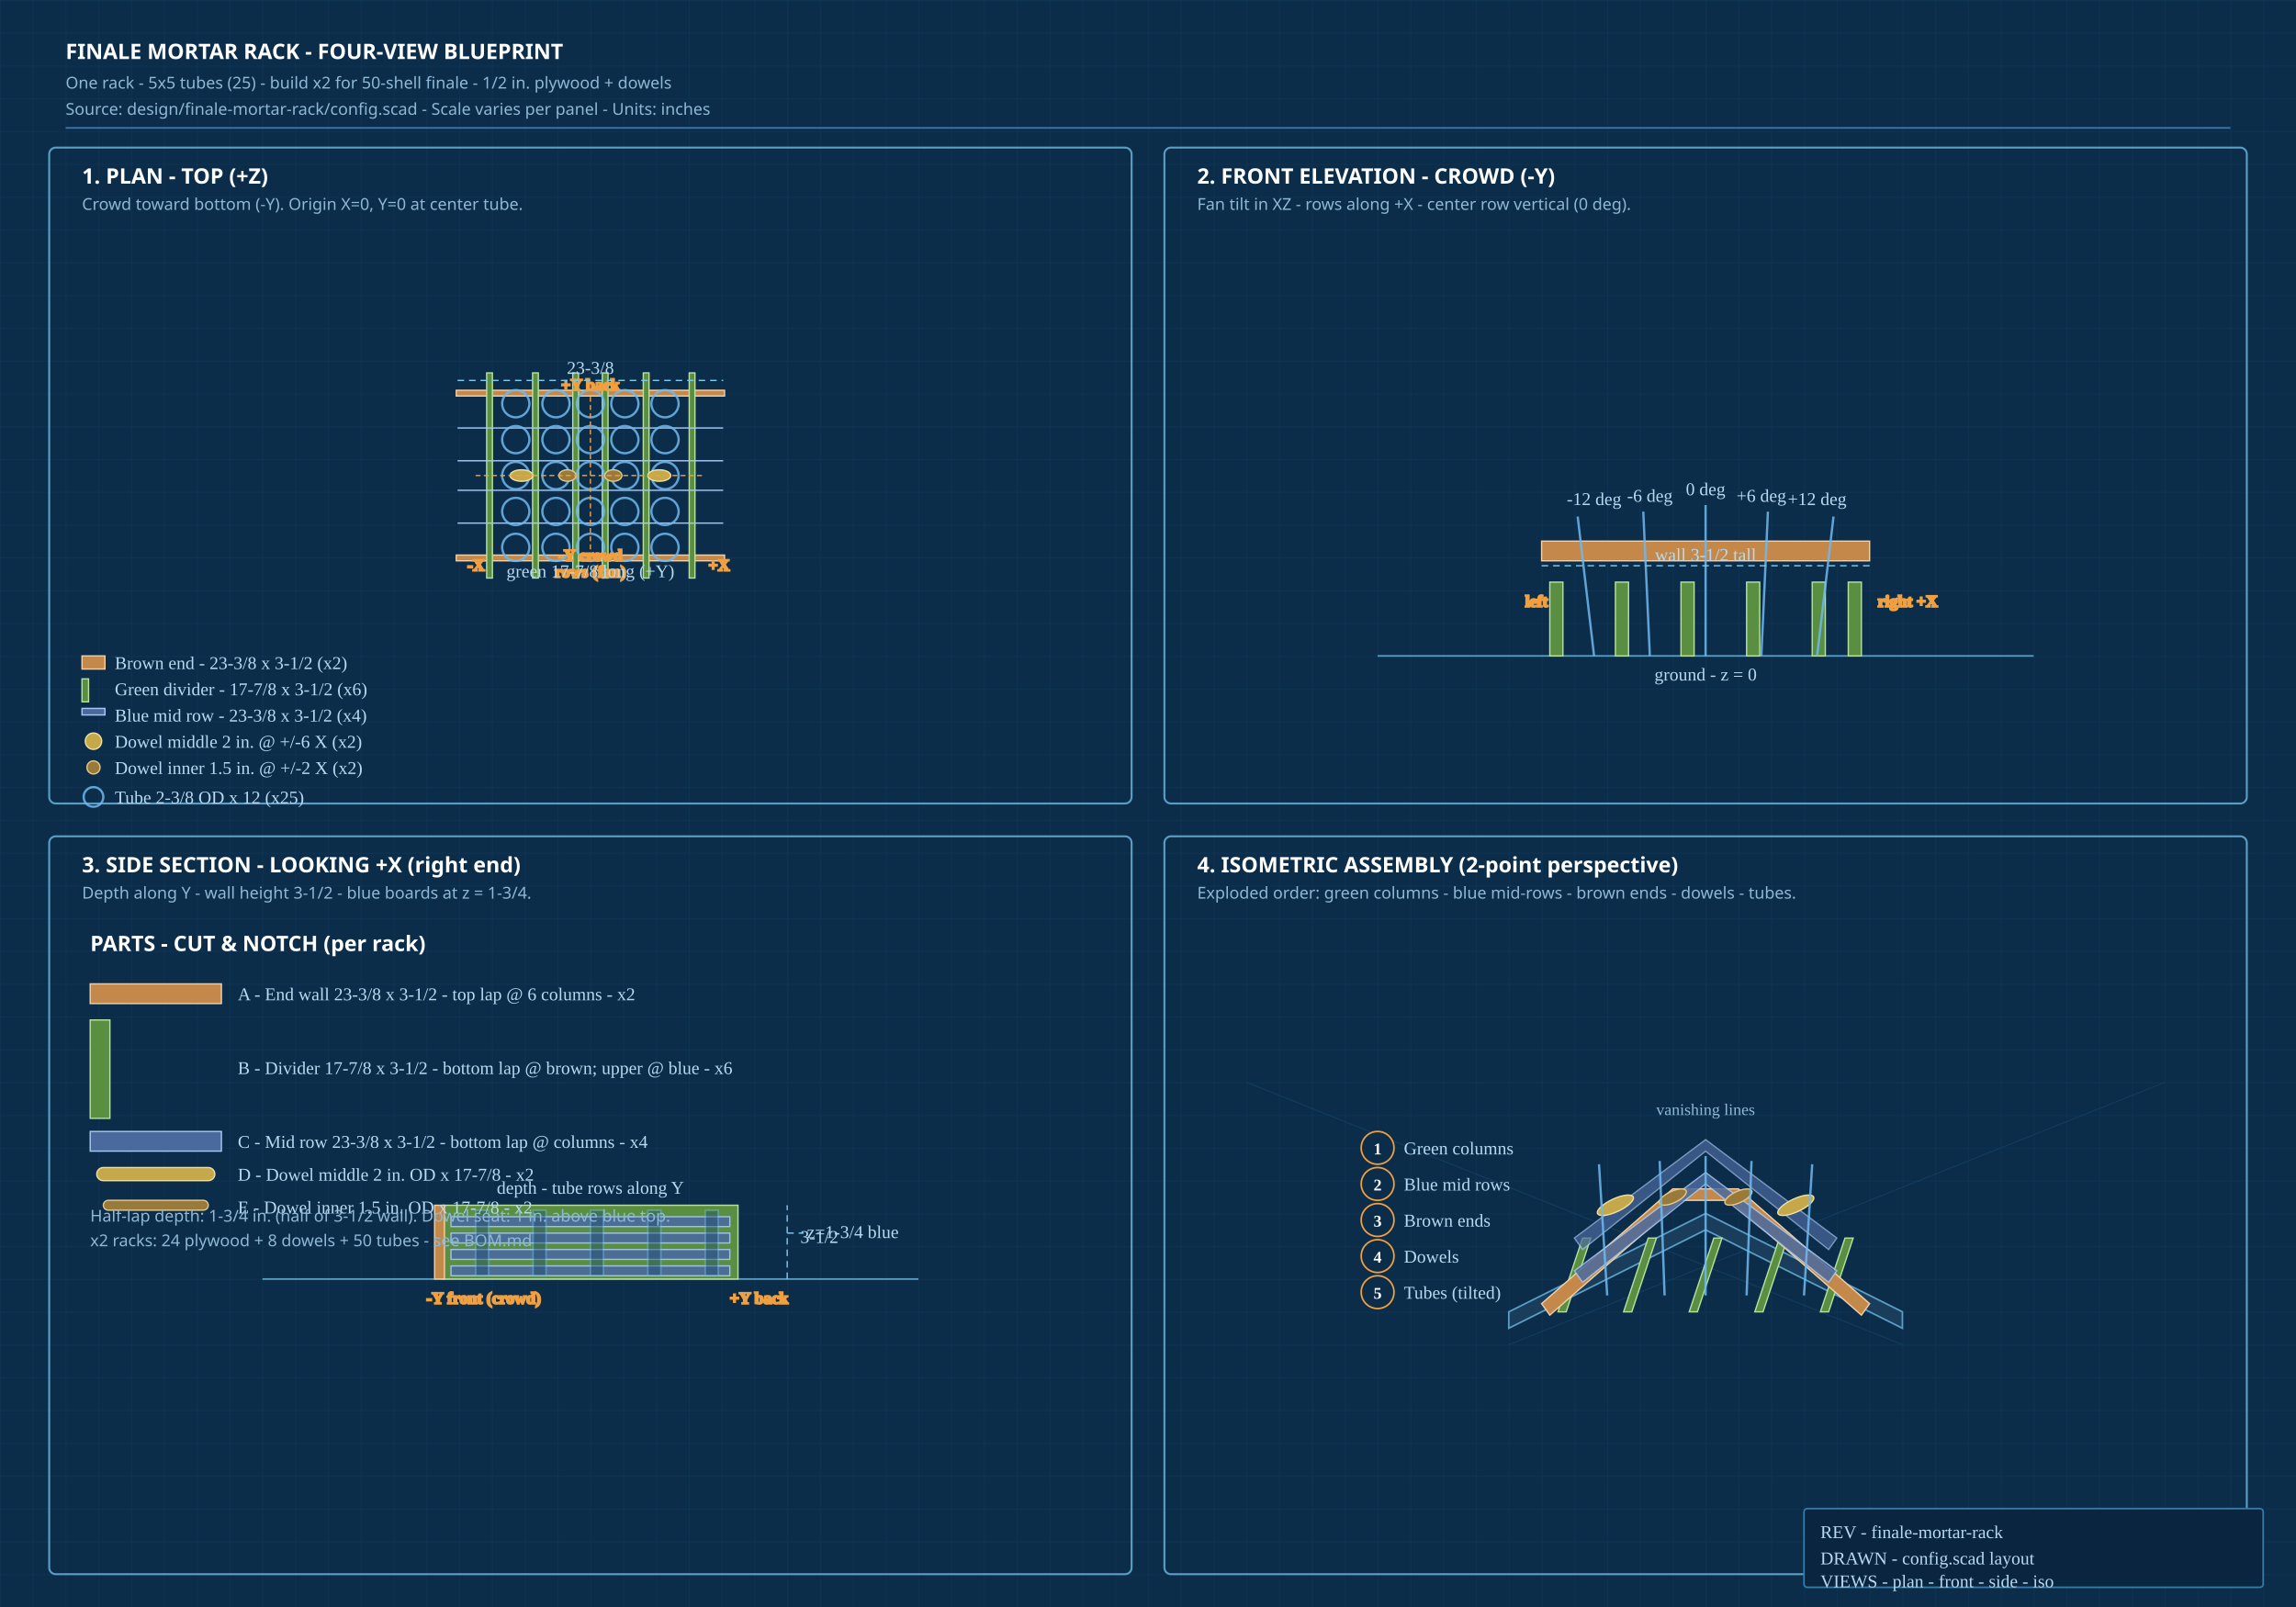
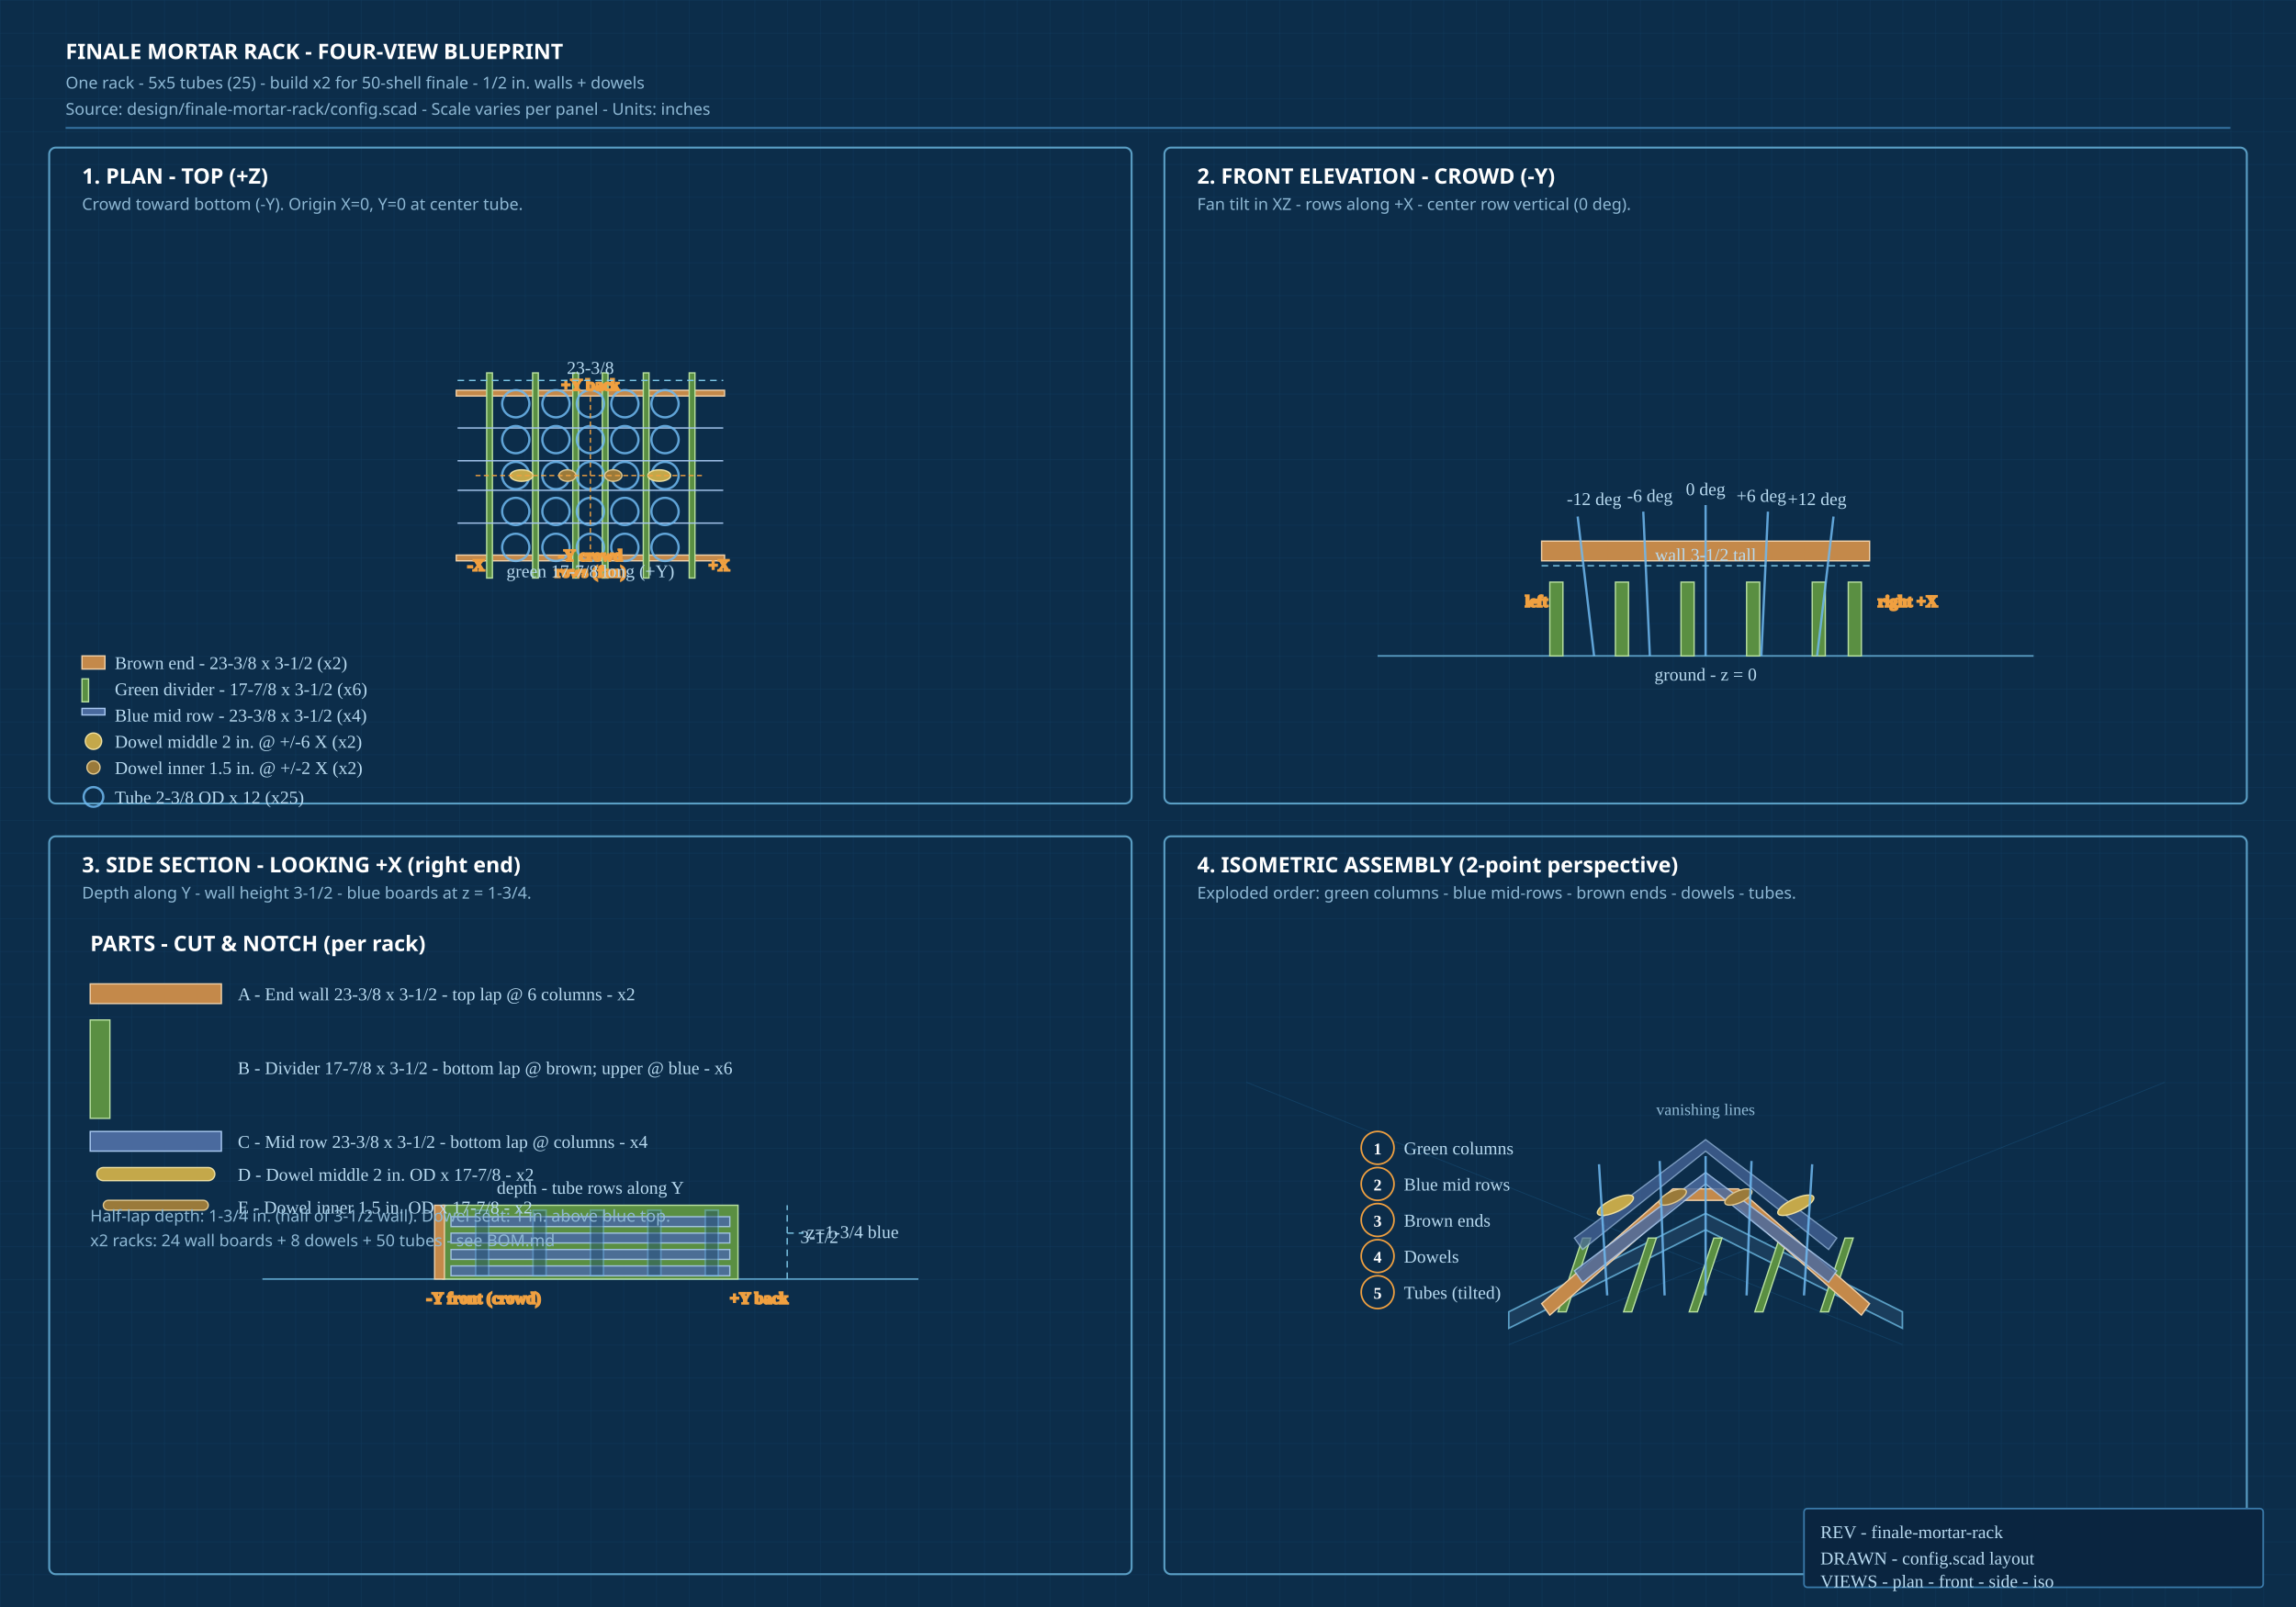
<svg xmlns="http://www.w3.org/2000/svg" viewBox="0 0 1400 980" role="img" aria-labelledby="bp-title bp-desc">
  <defs>
    <pattern id="grid" width="20" height="20" patternUnits="userSpaceOnUse">
      <path d="M 20 0 L 0 0 0 20" fill="none" stroke="#1a5a8a" stroke-width="0.4" opacity="0.35" />
    </pattern>
    <style>
      .bg { fill: #0c2d4a; }
      .grid { fill: url(#grid); }
      .frame { fill: none; stroke: #5a9ec4; stroke-width: 1.2; }
      .dim { fill: none; stroke: #7ec8e8; stroke-width: 0.8; stroke-dasharray: 4 3; }
      .txt { fill: #e8f4fc; font-family: 'Segoe UI', system-ui, sans-serif; }
      .lbl { fill: #b8daf0; font-size: 11px; }
      .tit { fill: #ffffff; font-size: 13px; font-weight: 600; }
      .sub { fill: #8eb8d4; font-size: 10px; }
      .part-brown { fill: #c4894a; stroke: #f0d0a8; stroke-width: 0.8; }
      .part-green { fill: #5a8f42; stroke: #b8e0a0; stroke-width: 0.8; }
      .part-blue { fill: #4a6a9e; stroke: #a8c8f0; stroke-width: 0.8; }
      .part-dowel-m { fill: #c4a84a; stroke: #f0e0a0; stroke-width: 0.8; }
      .part-dowel-i { fill: #9a7a3a; stroke: #e0c890; stroke-width: 0.8; }
      .tube { fill: none; stroke: #6eb8f0; stroke-width: 1.4; opacity: 0.85; }
      .tube-fill { fill: #1a4a6a; stroke: #6eb8f0; stroke-width: 1; opacity: 0.5; }
      .axis { stroke: #f0a040; stroke-width: 1.2; fill: #f0a040; font-size: 10px; font-weight: 600; }
      .step { fill: #ffffff; font-size: 10px; font-weight: 700; }
      .step-bg { fill: #0c2d4a; stroke: #f0a040; stroke-width: 1; }
    </style>
  </defs>
  <rect class="bg" width="1400" height="980" />
  <rect class="grid" width="1400" height="980" />
  <text class="txt tit" x="40" y="36">FINALE MORTAR RACK - FOUR-VIEW BLUEPRINT</text>
-   <text class="txt sub" x="40" y="54">One rack - 5x5 tubes (25) - build x2 for 50-shell finale - 1/2 in. plywood + dowels</text>
+   <text class="txt sub" x="40" y="54">One rack - 5x5 tubes (25) - build x2 for 50-shell finale - 1/2 in. walls + dowels</text>
  <text class="txt sub" x="40" y="70">Source: design/finale-mortar-rack/config.scad - Scale varies per panel - Units: inches</text>
  <line x1="40" y1="78" x2="1360" y2="78" stroke="#3a7aaa" stroke-width="1" />
  <rect class="frame" x="30" y="90" width="660" height="400" rx="4" />
  <rect class="frame" x="710" y="90" width="660" height="400" rx="4" />
  <rect class="frame" x="30" y="510" width="660" height="450" rx="4" />
  <rect class="frame" x="710" y="510" width="660" height="450" rx="4" />
  <text class="txt tit" x="50" y="112">1. PLAN - TOP (+Z)</text>
  <text class="txt sub" x="50" y="128">Crowd toward bottom (-Y). Origin X=0, Y=0 at center tube.</text>
  <text class="txt tit" x="730" y="112">2. FRONT ELEVATION - CROWD (-Y)</text>
  <text class="txt sub" x="730" y="128">Fan tilt in XZ - rows along +X - center row vertical (0 deg).</text>
  <text class="txt tit" x="50" y="532">3. SIDE SECTION - LOOKING +X (right end)</text>
  <text class="txt sub" x="50" y="548">Depth along Y - wall height 3-1/2 - blue boards at z = 1-3/4.</text>
  <text class="txt tit" x="730" y="532">4. ISOMETRIC ASSEMBLY (2-point perspective)</text>
  <text class="txt sub" x="730" y="548">Exploded order: green columns - blue mid-rows - brown ends - dowels - tubes.</text>
  <g id="plan" transform="translate(360, 290)">
    <rect class="part-brown" x="-81.8" y="-52" width="163.6" height="3.5" />
    <rect class="part-brown" x="-81.8" y="48.5" width="163.6" height="3.5" />
    <rect class="part-green" x="-63.25" y="-62.6" width="3.5" height="125.1" />
    <rect class="part-green" x="-35.25" y="-62.6" width="3.5" height="125.1" />
    <rect class="part-green" x="-10.75" y="-62.6" width="3.5" height="125.1" />
    <rect class="part-green" x="7.25" y="-62.6" width="3.5" height="125.1" />
    <rect class="part-green" x="32.25" y="-62.6" width="3.5" height="125.1" />
    <rect class="part-green" x="60.25" y="-62.6" width="3.5" height="125.1" />
    <line class="part-blue" x1="-81" y1="-29" x2="81" y2="-29" stroke-width="5" />
    <line class="part-blue" x1="-81" y1="-9" x2="81" y2="-9" stroke-width="5" />
    <line class="part-blue" x1="-81" y1="9" x2="81" y2="9" stroke-width="5" />
    <line class="part-blue" x1="-81" y1="29" x2="81" y2="29" stroke-width="5" />
    <g class="tube">
      <circle cx="-45.5" cy="-43.8" r="8.3" />
      <circle cx="-21" cy="-43.8" r="8.3" />
      <circle cx="0" cy="-43.8" r="8.3" />
      <circle cx="21" cy="-43.8" r="8.3" />
      <circle cx="45.5" cy="-43.8" r="8.3" />
      <circle cx="-45.5" cy="-21.9" r="8.3" />
      <circle cx="-21" cy="-21.9" r="8.3" />
      <circle cx="0" cy="-21.9" r="8.3" />
      <circle cx="21" cy="-21.9" r="8.3" />
      <circle cx="45.5" cy="-21.9" r="8.3" />
      <circle cx="-45.5" cy="0" r="8.3" />
      <circle cx="-21" cy="0" r="8.3" />
      <circle cx="0" cy="0" r="8.3" />
      <circle cx="21" cy="0" r="8.3" />
      <circle cx="45.5" cy="0" r="8.3" />
      <circle cx="-45.5" cy="21.9" r="8.3" />
      <circle cx="-21" cy="21.9" r="8.3" />
      <circle cx="0" cy="21.9" r="8.3" />
      <circle cx="21" cy="21.9" r="8.3" />
      <circle cx="45.5" cy="21.9" r="8.3" />
      <circle cx="-45.5" cy="43.8" r="8.3" />
      <circle cx="-21" cy="43.8" r="8.3" />
      <circle cx="0" cy="43.8" r="8.3" />
      <circle cx="21" cy="43.8" r="8.3" />
      <circle cx="45.5" cy="43.8" r="8.3" />
    </g>
    <ellipse class="part-dowel-m" cx="-42" cy="0" rx="7" ry="3.5" />
    <ellipse class="part-dowel-i" cx="-14" cy="0" rx="5.25" ry="3.5" />
    <ellipse class="part-dowel-i" cx="14" cy="0" rx="5.25" ry="3.5" />
    <ellipse class="part-dowel-m" cx="42" cy="0" rx="7" ry="3.5" />
    <text class="axis" x="-75" y="58">-X</text>
    <text class="axis" x="72" y="58">+X</text>
    <text class="axis" x="0" y="62" text-anchor="middle">rows (fan)</text>
    <text class="axis" x="0" y="-52" text-anchor="middle">+Y back</text>
    <text class="axis" x="0" y="52" text-anchor="middle">-Y crowd</text>
    <line x1="0" y1="-48" x2="0" y2="48" stroke="#f0a040" stroke-width="0.8" stroke-dasharray="3 2" />
    <line x1="-70" y1="0" x2="70" y2="0" stroke="#f0a040" stroke-width="0.8" stroke-dasharray="3 2" />
    <line class="dim" x1="-81" y1="-58" x2="81" y2="-58" />
    <text class="lbl" x="0" y="-62" text-anchor="middle">23-3/8</text>
    <text class="lbl" x="0" y="62" text-anchor="middle">green 17-7/8 long (+Y)</text>
  </g>
  <g transform="translate(50, 400)">
    <rect class="part-brown" x="0" y="0" width="14" height="8" />
    <text class="lbl" x="20" y="8">Brown end - 23-3/8 x 3-1/2 (x2)</text>
    <rect class="part-green" x="0" y="14" width="4" height="14" />
    <text class="lbl" x="20" y="24">Green divider - 17-7/8 x 3-1/2 (x6)</text>
    <rect class="part-blue" x="0" y="32" width="14" height="4" />
    <text class="lbl" x="20" y="40">Blue mid row - 23-3/8 x 3-1/2 (x4)</text>
    <circle class="part-dowel-m" cx="7" cy="52" r="5" />
    <text class="lbl" x="20" y="56">Dowel middle 2 in. @ +/-6 X (x2)</text>
    <circle class="part-dowel-i" cx="7" cy="68" r="4" />
    <text class="lbl" x="20" y="72">Dowel inner 1.5 in. @ +/-2 X (x2)</text>
    <circle class="tube" cx="7" cy="86" r="6" />
    <text class="lbl" x="20" y="90">Tube 2-3/8 OD x 12 (x25)</text>
  </g>
  <g id="front" transform="translate(1040, 320)">
    <line x1="-200" y1="80" x2="200" y2="80" stroke="#5a9ec4" stroke-width="1" />
    <text class="lbl" x="0" y="95" text-anchor="middle">ground - z = 0</text>
    <rect class="part-green" x="-95" y="35" width="8" height="45" />
    <rect class="part-green" x="-55" y="35" width="8" height="45" />
    <rect class="part-green" x="-15" y="35" width="8" height="45" />
    <rect class="part-green" x="25" y="35" width="8" height="45" />
    <rect class="part-green" x="65" y="35" width="8" height="45" />
    <rect class="part-green" x="87" y="35" width="8" height="45" />
    <rect class="part-brown" x="-100" y="10" width="200" height="12" />
    <line class="tube" x1="-68" y1="80" x2="-78" y2="-5" stroke-width="3" />
    <line class="tube" x1="-34" y1="80" x2="-38" y2="-8" stroke-width="3" />
    <line class="tube" x1="0" y1="80" x2="0" y2="-12" stroke-width="3" />
    <line class="tube" x1="34" y1="80" x2="38" y2="-8" stroke-width="3" />
    <line class="tube" x1="68" y1="80" x2="78" y2="-5" stroke-width="3" />
    <text class="lbl" x="-68" y="-12" text-anchor="middle">-12 deg</text>
    <text class="lbl" x="-34" y="-14" text-anchor="middle">-6 deg</text>
    <text class="lbl" x="0" y="-18" text-anchor="middle">0 deg</text>
    <text class="lbl" x="34" y="-14" text-anchor="middle">+6 deg</text>
    <text class="lbl" x="68" y="-12" text-anchor="middle">+12 deg</text>
    <line class="dim" x1="-100" y1="25" x2="100" y2="25" />
    <text class="lbl" x="0" y="22" text-anchor="middle">wall 3-1/2 tall</text>
    <text class="axis" x="-110" y="50">left</text>
    <text class="axis" x="105" y="50">right +X</text>
  </g>
  <g id="side" transform="translate(360, 720)">
    <line x1="-200" y1="60" x2="200" y2="60" stroke="#5a9ec4" />
    <rect class="part-green" x="-90" y="15" width="180" height="45" />
    <rect class="part-brown" x="-95" y="15" width="6" height="45" />
    <rect class="part-blue" x="-85" y="32" width="170" height="6" opacity="0.9" />
    <rect class="part-blue" x="-85" y="42" width="170" height="6" opacity="0.9" />
    <rect class="part-blue" x="-85" y="22" width="170" height="6" opacity="0.9" />
    <rect class="part-blue" x="-85" y="52" width="170" height="6" opacity="0.9" />
    <g class="tube">
      <rect class="tube-fill" x="-70" y="18" width="8" height="40" />
      <rect class="tube-fill" x="-35" y="18" width="8" height="40" />
      <rect class="tube-fill" x="0" y="18" width="8" height="40" />
      <rect class="tube-fill" x="35" y="18" width="8" height="40" />
      <rect class="tube-fill" x="70" y="18" width="8" height="40" />
    </g>
    <line class="dim" x1="120" y1="60" x2="120" y2="15" />
    <text class="lbl" x="128" y="38">3-1/2</text>
    <line class="dim" x1="120" y1="32" x2="130" y2="32" />
    <text class="lbl" x="132" y="35" font-size="9">z=1-3/4 blue</text>
    <text class="axis" x="-100" y="75">-Y front (crowd)</text>
    <text class="axis" x="85" y="75">+Y back</text>
    <text class="lbl" x="0" y="8" text-anchor="middle">depth - tube rows along Y</text>
  </g>
  <g id="assembly-panel">
    <rect x="710" y="510" width="660" height="450" fill="none" stroke="none" aria-hidden="true" />
    <g id="iso" transform="translate(1040, 780)">
      <line x1="-280" y1="-120" x2="120" y2="40" stroke="#1a5a8a" stroke-width="0.5" opacity="0.4" />
      <line x1="280" y1="-120" x2="-120" y2="40" stroke="#1a5a8a" stroke-width="0.5" opacity="0.4" />
      <text class="sub" x="0" y="-100" text-anchor="middle" font-size="9">vanishing lines</text>
      <path fill="#1a3d5c" stroke="#5a9ec4" d="M -120,20 L 0,-40 L 120,20 L 120,30 L 0,-30 L -120,30 Z" />
      <path class="part-green" d="M -90,20 L -75,-25 L -70,-25 L -85,20 Z" />
      <path class="part-green" d="M -50,20 L -35,-25 L -30,-25 L -45,20 Z" />
      <path class="part-green" d="M -10,20 L 5,-25 L 10,-25 L -5,20 Z" />
      <path class="part-green" d="M 30,20 L 45,-25 L 50,-25 L 35,20 Z" />
      <path class="part-green" d="M 70,20 L 85,-25 L 90,-25 L 75,20 Z" />
      <path class="part-brown" d="M -100,15 L -20,-55 L 20,-55 L 100,15 L 95,22 L 15,-48 L -15,-48 L -95,22 Z" />
      <path class="part-blue" d="M -80,-5 L 0,-65 L 80,-5 L 75,2 L 0,-58 L -75,2 Z" opacity="0.85" />
      <path class="part-blue" d="M -80,-25 L 0,-85 L 80,-25 L 75,-18 L 0,-78 L -75,-18 Z" opacity="0.7" />
      <ellipse class="part-dowel-m" cx="-55" cy="-45" rx="12" ry="4" transform="rotate(-25 -55 -45)" />
      <ellipse class="part-dowel-i" cx="-20" cy="-50" rx="9" ry="3.5" transform="rotate(-25 -20 -50)" />
      <ellipse class="part-dowel-i" cx="20" cy="-50" rx="9" ry="3.5" transform="rotate(-25 20 -50)" />
      <ellipse class="part-dowel-m" cx="55" cy="-45" rx="12" ry="4" transform="rotate(-25 55 -45)" />
      <line class="tube" x1="-60" y1="10" x2="-65" y2="-70" stroke-width="2.5" />
      <line class="tube" x1="-25" y1="10" x2="-28" y2="-72" stroke-width="2.5" />
      <line class="tube" x1="0" y1="10" x2="0" y2="-75" stroke-width="2.5" />
      <line class="tube" x1="25" y1="10" x2="28" y2="-72" stroke-width="2.5" />
      <line class="tube" x1="60" y1="10" x2="65" y2="-70" stroke-width="2.5" />
      <g transform="translate(-200, -80)">
        <circle class="step-bg" cx="0" cy="0" r="10" />
        <text class="step" x="0" y="4" text-anchor="middle">1</text>
        <text class="lbl" x="16" y="4">Green columns</text>
        <circle class="step-bg" cx="0" cy="22" r="10" />
        <text class="step" x="0" y="26" text-anchor="middle">2</text>
        <text class="lbl" x="16" y="26">Blue mid rows</text>
        <circle class="step-bg" cx="0" cy="44" r="10" />
        <text class="step" x="0" y="48" text-anchor="middle">3</text>
        <text class="lbl" x="16" y="48">Brown ends</text>
        <circle class="step-bg" cx="0" cy="66" r="10" />
        <text class="step" x="0" y="70" text-anchor="middle">4</text>
        <text class="lbl" x="16" y="70">Dowels</text>
        <circle class="step-bg" cx="0" cy="88" r="10" />
        <text class="step" x="0" y="92" text-anchor="middle">5</text>
        <text class="lbl" x="16" y="92">Tubes (tilted)</text>
      </g>
    </g>
  </g>
  <g transform="translate(55, 580)">
    <text class="txt tit" font-size="12">PARTS - CUT &amp; NOTCH (per rack)</text>
    <g transform="translate(0, 20)">
      <rect class="part-brown" x="0" y="0" width="80" height="12" />
      <text class="lbl" x="90" y="10">A - End wall 23-3/8 x 3-1/2 - top lap @ 6 columns - x2</text>
      <rect class="part-green" x="0" y="22" width="12" height="60" />
      <text class="lbl" x="90" y="55">B - Divider 17-7/8 x 3-1/2 - bottom lap @ brown; upper @ blue - x6</text>
      <rect class="part-blue" x="0" y="90" width="80" height="12" />
      <text class="lbl" x="90" y="100">C - Mid row 23-3/8 x 3-1/2 - bottom lap @ columns - x4</text>
      <rect class="part-dowel-m" x="4" y="112" width="72" height="8" rx="4" />
      <text class="lbl" x="90" y="120">D - Dowel middle 2 in. OD x 17-7/8 - x2</text>
      <rect class="part-dowel-i" x="8" y="132" width="64" height="6" rx="3" />
      <text class="lbl" x="90" y="140">E - Dowel inner 1.5 in. OD x 17-7/8 - x2</text>
    </g>
    <text class="txt sub" x="0" y="165">Half-lap depth: 1-3/4 in. (half of 3-1/2 wall). Dowel seat: 1 in. above blue top.</text>
-     <text class="txt sub" x="0" y="180">x2 racks: 24 plywood + 8 dowels + 50 tubes - see BOM.md</text>
+     <text class="txt sub" x="0" y="180">x2 racks: 24 wall boards + 8 dowels + 50 tubes - see BOM.md</text>
  </g>
  <g transform="translate(1100, 920)">
    <rect fill="#0a2540" stroke="#3a7aaa" width="280" height="48" rx="2" />
    <text class="lbl" x="10" y="18">REV - finale-mortar-rack</text>
    <text class="lbl" x="10" y="34">DRAWN - config.scad layout</text>
    <text class="lbl" x="10" y="48">VIEWS - plan - front - side - iso</text>
  </g>
</svg>
